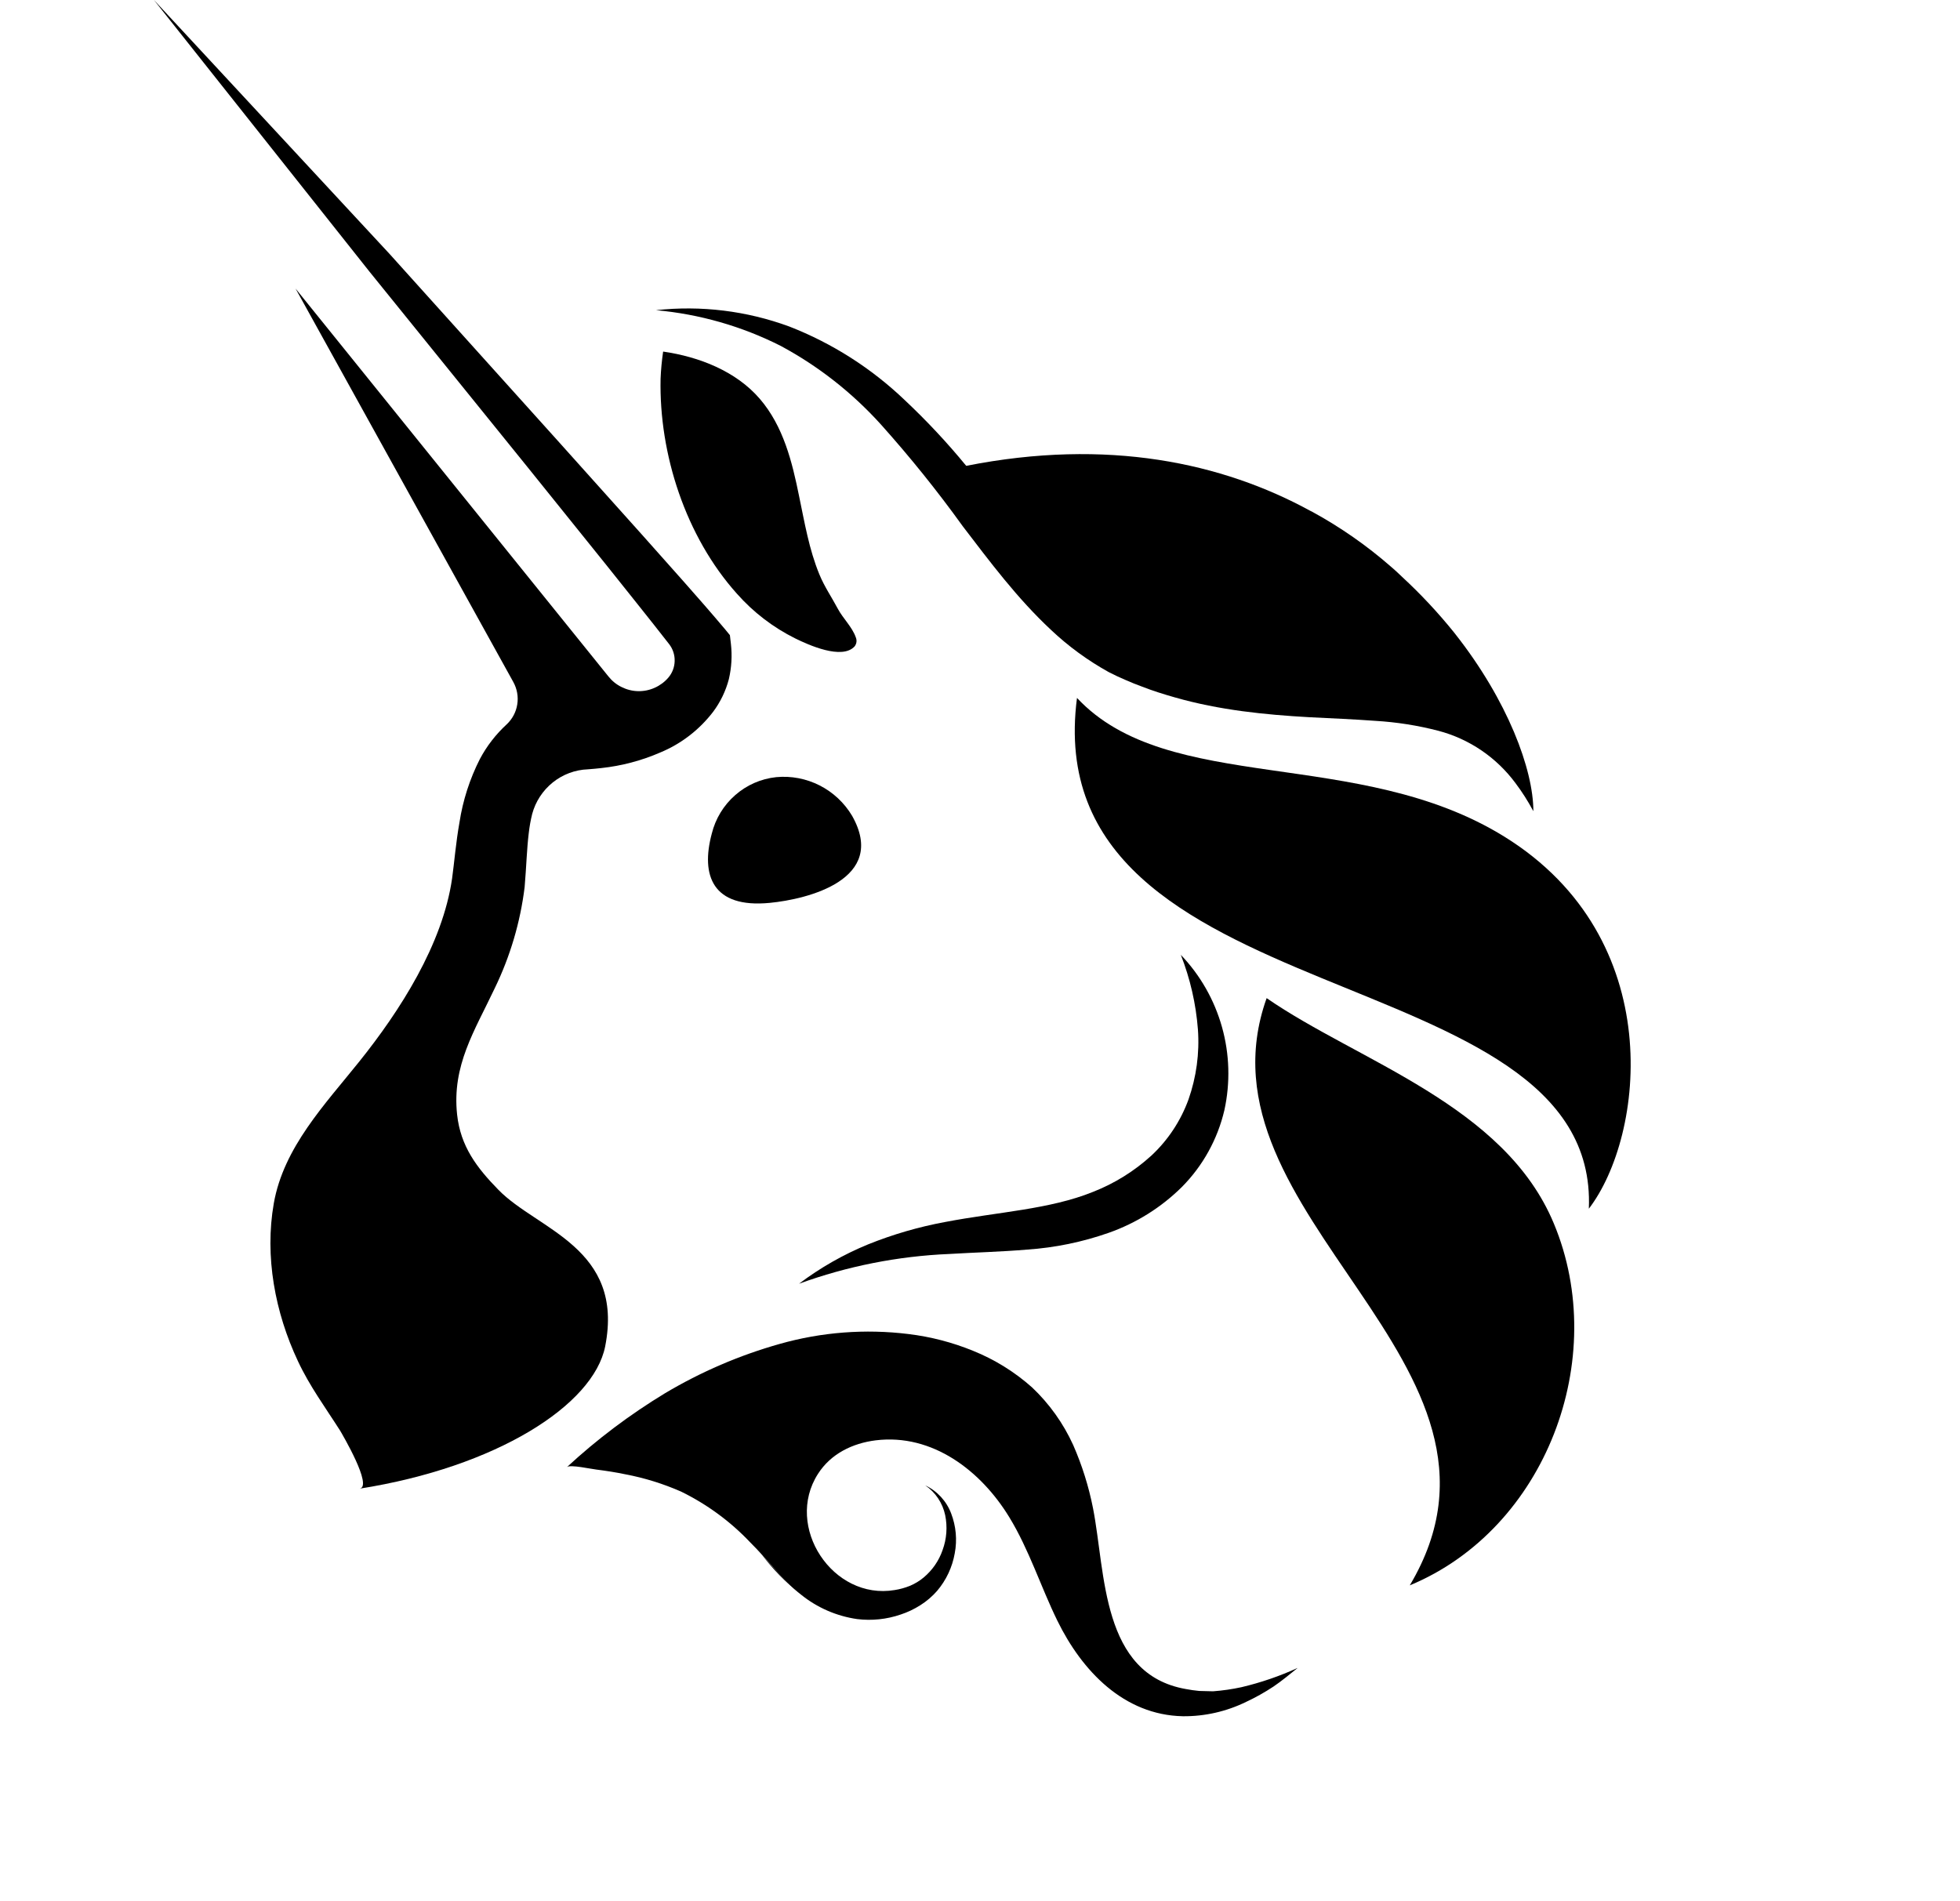
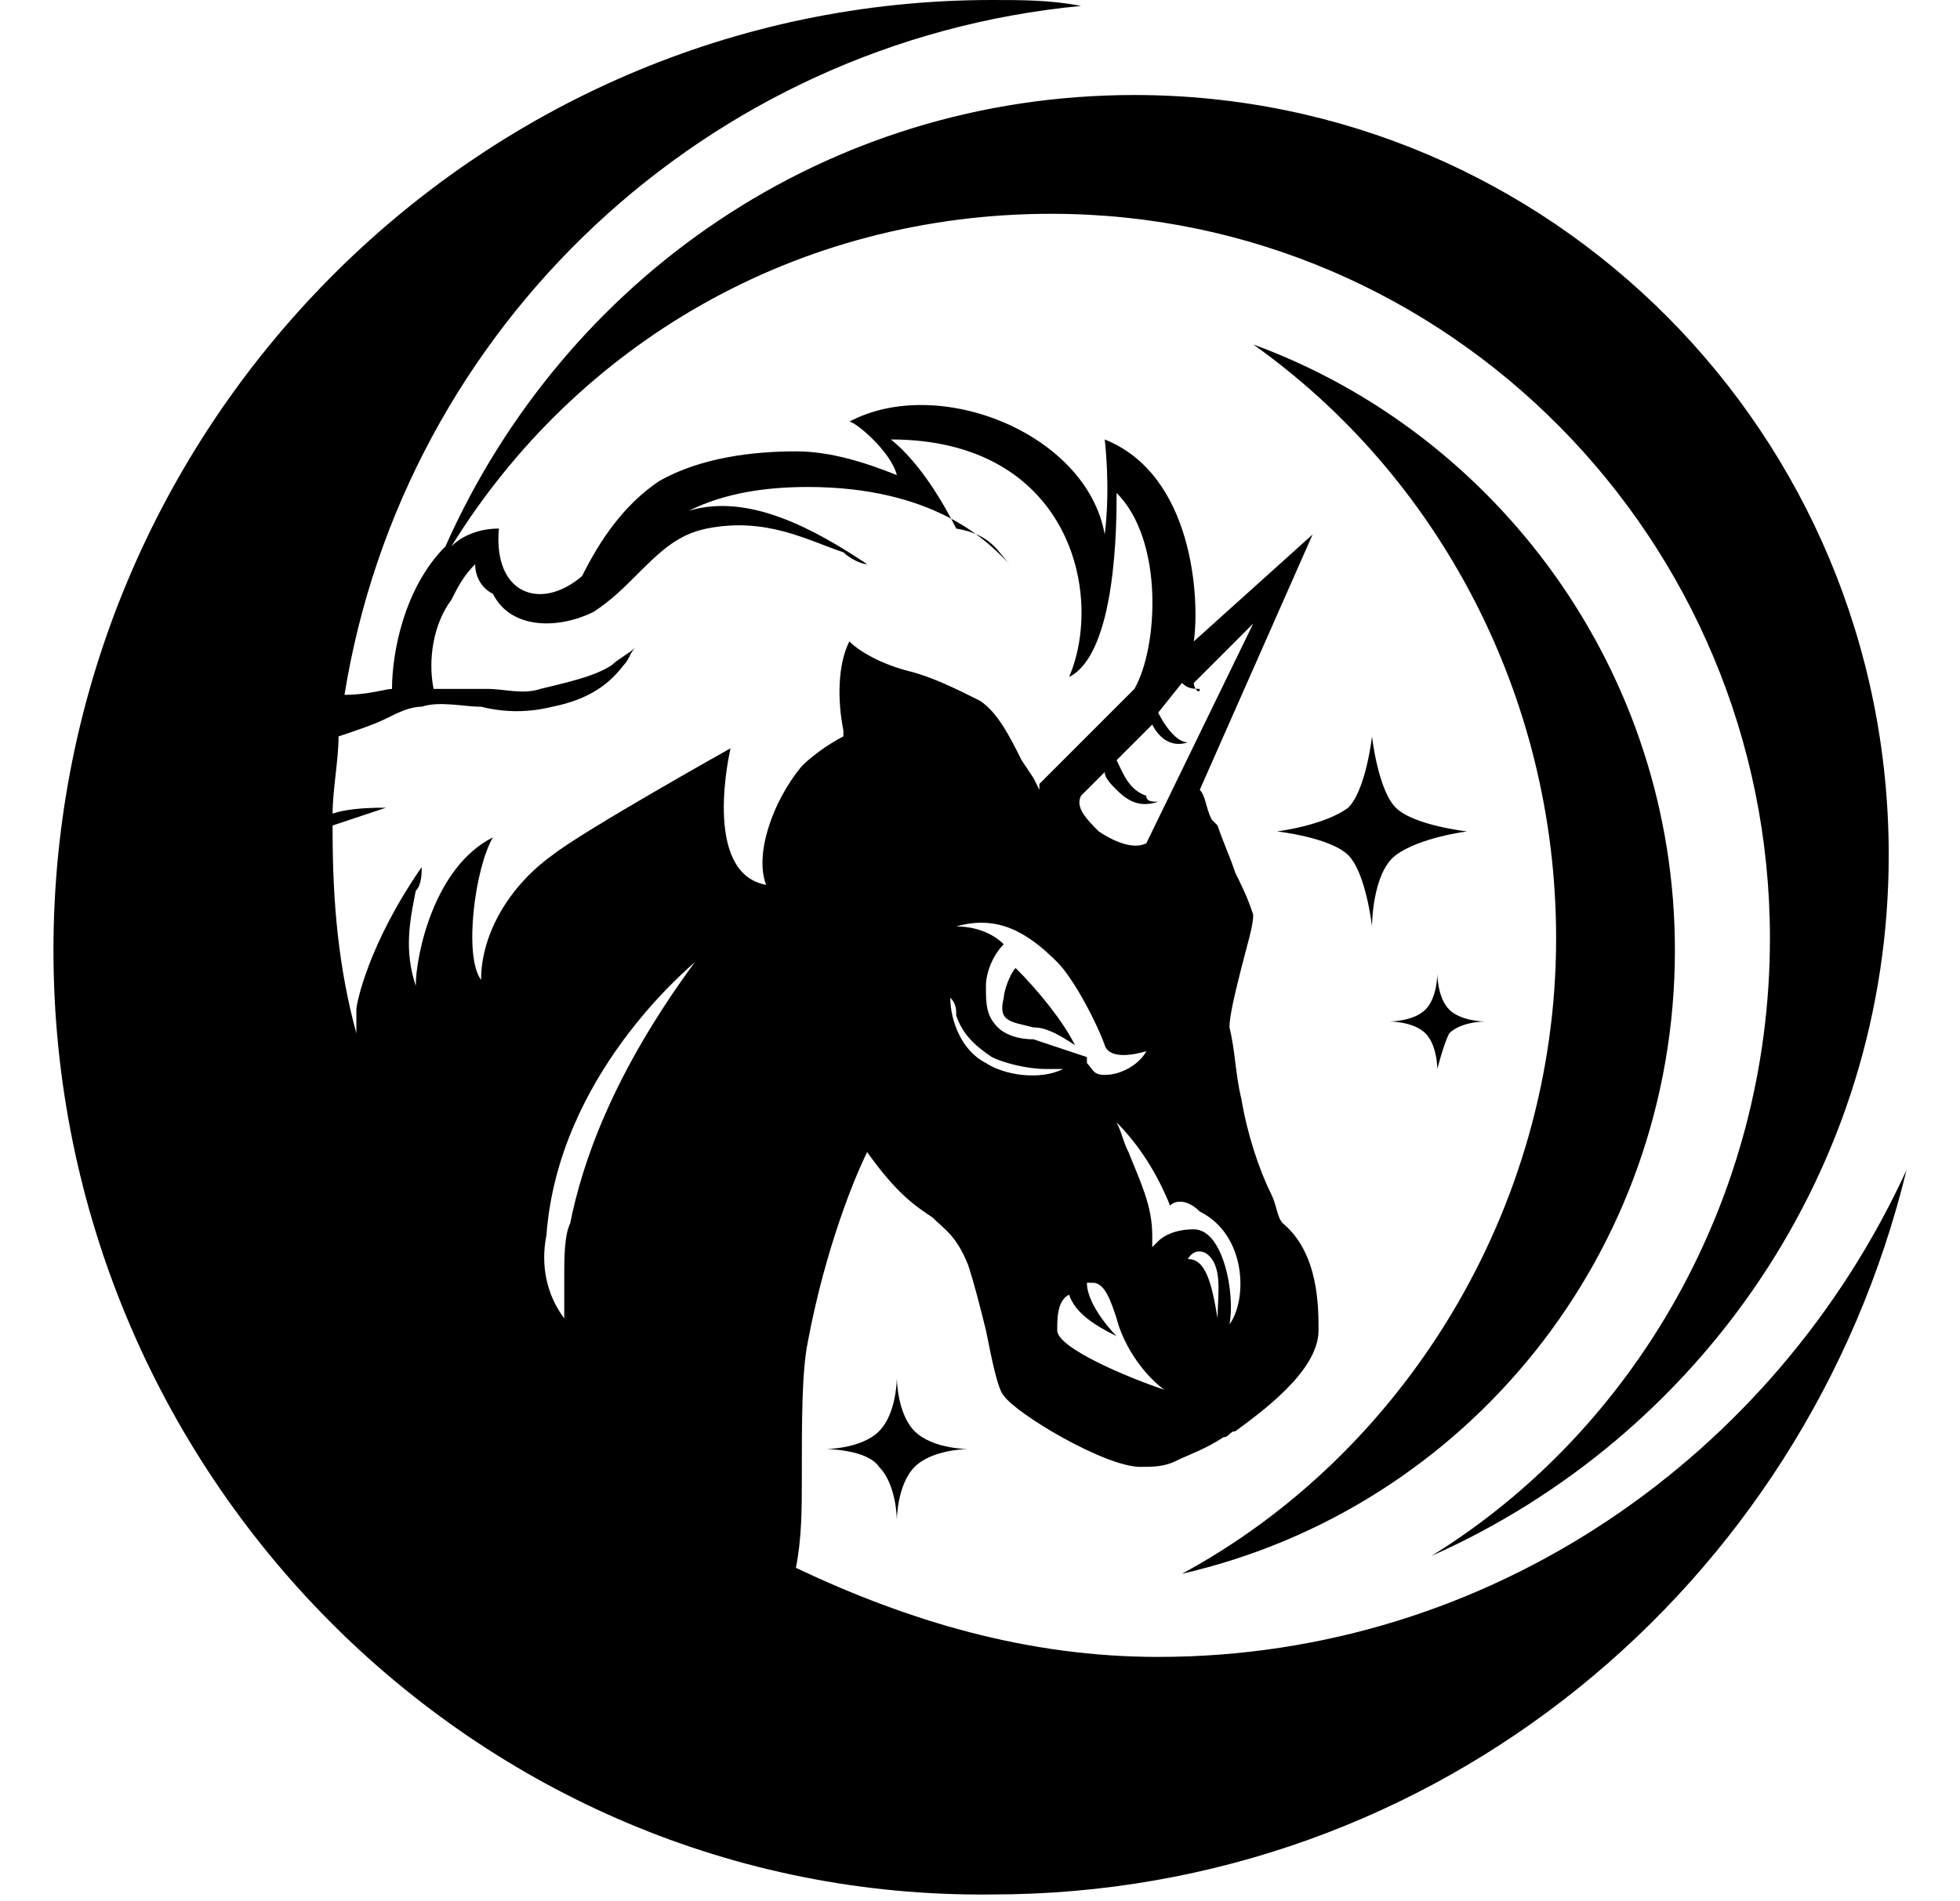
- <svg xmlns="http://www.w3.org/2000/svg" width="33" height="32" viewBox="0 0 33 32" fill="none">
-   <path d="M14.346 13.736C14.953 14.809 13.596 15.142 12.96 15.203C11.995 15.297 11.796 14.739 11.984 14.037C12.046 13.786 12.183 13.56 12.377 13.39C12.571 13.219 12.812 13.113 13.069 13.086C13.321 13.062 13.575 13.111 13.801 13.226C14.027 13.341 14.216 13.518 14.346 13.736Z" fill="black" />
-   <path d="M18.133 11.752C17.428 17.169 26.932 16.042 26.751 20.353C27.689 19.129 28.092 15.802 25.332 14.09C22.873 12.564 19.669 13.399 18.133 11.752Z" fill="black" />
-   <path d="M23.607 9.71C23.546 9.652 23.482 9.596 23.42 9.539C23.483 9.597 23.546 9.657 23.607 9.71Z" fill="black" />
-   <path d="M25.817 13.658L25.811 13.649C25.725 13.489 25.628 13.336 25.519 13.191C25.198 12.755 24.738 12.442 24.216 12.305C23.869 12.215 23.514 12.159 23.155 12.138C22.792 12.111 22.422 12.096 22.048 12.077C21.298 12.035 20.53 11.958 19.78 11.743C19.593 11.69 19.405 11.631 19.224 11.56C19.131 11.527 19.043 11.49 18.951 11.45C18.858 11.411 18.763 11.366 18.669 11.318C18.317 11.123 17.99 10.885 17.697 10.608C17.12 10.069 16.666 9.457 16.211 8.863C15.783 8.268 15.323 7.696 14.833 7.149C14.35 6.614 13.78 6.166 13.146 5.825C12.49 5.493 11.777 5.289 11.045 5.223C11.804 5.14 12.572 5.234 13.289 5.498C14.013 5.78 14.674 6.202 15.236 6.74C15.603 7.085 15.948 7.454 16.268 7.844C18.649 7.373 20.58 7.792 22.064 8.603L22.098 8.62C22.57 8.878 23.013 9.187 23.418 9.541C23.482 9.598 23.546 9.654 23.605 9.712C23.921 10.004 24.215 10.318 24.485 10.654L24.506 10.681C25.383 11.796 25.816 12.955 25.817 13.658Z" fill="black" />
-   <path d="M25.816 13.658L25.811 13.646L25.816 13.658Z" fill="black" />
-   <path d="M11.165 5.92C11.773 6.008 12.393 6.251 12.792 6.715C13.191 7.178 13.338 7.781 13.454 8.354C13.547 8.799 13.622 9.252 13.796 9.673C13.88 9.878 14.004 10.058 14.107 10.252C14.193 10.413 14.348 10.558 14.408 10.73C14.419 10.755 14.423 10.782 14.42 10.809C14.417 10.836 14.406 10.861 14.39 10.883C14.178 11.118 13.607 10.857 13.391 10.751C13.018 10.566 12.684 10.31 12.408 9.998C11.542 9.032 11.095 7.643 11.122 6.379C11.128 6.225 11.143 6.072 11.165 5.92Z" fill="black" />
-   <path d="M21.326 16.807C20.014 20.486 25.966 22.954 23.736 26.695C26.025 25.746 27.111 22.878 26.162 20.603C25.331 18.605 22.875 17.877 21.326 16.807Z" fill="black" />
-   <path d="M13.453 21.616C13.811 21.346 14.202 21.123 14.617 20.953C15.036 20.784 15.471 20.658 15.916 20.576C16.798 20.407 17.671 20.366 18.404 20.069C18.766 19.927 19.099 19.72 19.387 19.457C19.666 19.197 19.879 18.874 20.01 18.515C20.143 18.137 20.198 17.734 20.169 17.334C20.136 16.903 20.039 16.48 19.881 16.078C20.208 16.419 20.446 16.837 20.574 17.293C20.702 17.748 20.716 18.229 20.615 18.692C20.501 19.181 20.253 19.63 19.9 19.986C19.551 20.332 19.129 20.596 18.666 20.759C18.225 20.914 17.764 21.009 17.297 21.041C16.847 21.079 16.412 21.089 15.984 21.115C15.12 21.151 14.266 21.32 13.453 21.616Z" fill="black" />
-   <path d="M21.849 28.085C21.717 28.19 21.585 28.302 21.44 28.4C21.293 28.497 21.14 28.583 20.981 28.657C20.65 28.819 20.286 28.902 19.918 28.899C18.921 28.88 18.216 28.134 17.803 27.291C17.522 26.717 17.328 26.096 16.994 25.549C16.517 24.766 15.7 24.136 14.744 24.253C14.354 24.302 13.989 24.478 13.772 24.818C13.202 25.706 14.02 26.95 15.064 26.774C15.153 26.76 15.239 26.736 15.323 26.702C15.405 26.667 15.483 26.62 15.552 26.562C15.698 26.44 15.808 26.281 15.87 26.101C15.939 25.913 15.954 25.71 15.914 25.514C15.871 25.309 15.751 25.129 15.579 25.012C15.779 25.106 15.935 25.275 16.014 25.483C16.096 25.697 16.118 25.929 16.075 26.154C16.034 26.389 15.931 26.608 15.777 26.789C15.695 26.882 15.601 26.963 15.496 27.029C15.392 27.095 15.281 27.148 15.165 27.186C14.93 27.267 14.679 27.293 14.432 27.263C14.085 27.213 13.758 27.071 13.485 26.85C13.163 26.594 12.923 26.259 12.631 25.971C12.297 25.618 11.902 25.329 11.467 25.116C11.166 24.984 10.852 24.886 10.529 24.825C10.367 24.791 10.203 24.766 10.039 24.745C9.964 24.738 9.596 24.656 9.545 24.704C10.052 24.235 10.605 23.819 11.195 23.461C11.801 23.1 12.451 22.82 13.13 22.629C13.833 22.43 14.569 22.374 15.294 22.463C15.668 22.508 16.034 22.603 16.382 22.745C16.747 22.892 17.084 23.101 17.378 23.363C17.668 23.638 17.903 23.967 18.069 24.332C18.219 24.674 18.331 25.031 18.403 25.397C18.617 26.492 18.538 28.19 19.966 28.441C20.04 28.455 20.115 28.466 20.191 28.473L20.424 28.479C20.585 28.467 20.744 28.444 20.901 28.41C21.227 28.333 21.545 28.224 21.849 28.085Z" fill="black" />
-   <path d="M13.553 26.891L13.516 26.861L13.553 26.891Z" fill="black" />
-   <path d="M12.272 11.434C12.22 11.634 12.129 11.823 12.005 11.988C11.773 12.29 11.467 12.526 11.116 12.671C10.801 12.808 10.467 12.896 10.125 12.933C10.051 12.942 9.974 12.948 9.9 12.954C9.684 12.962 9.476 13.039 9.307 13.175C9.138 13.311 9.016 13.497 8.96 13.707C8.934 13.812 8.915 13.918 8.903 14.024C8.869 14.301 8.863 14.589 8.833 14.938C8.76 15.531 8.589 16.107 8.328 16.644C7.989 17.362 7.608 17.94 7.696 18.767C7.754 19.304 8.028 19.663 8.392 20.035C9.048 20.709 10.517 21.01 10.189 22.672C9.991 23.663 8.354 24.704 6.054 25.067C6.283 25.032 5.76 24.148 5.728 24.092C5.481 23.704 5.211 23.338 5.015 22.917C4.631 22.101 4.453 21.156 4.61 20.262C4.776 19.32 5.47 18.598 6.046 17.879C6.733 17.023 7.453 15.901 7.612 14.79C7.649 14.521 7.676 14.184 7.736 13.848C7.793 13.477 7.909 13.117 8.079 12.782C8.195 12.563 8.348 12.365 8.531 12.197C8.626 12.108 8.689 11.99 8.709 11.861C8.73 11.732 8.706 11.6 8.643 11.485L4.976 4.859L10.243 11.389C10.303 11.465 10.379 11.527 10.466 11.569C10.552 11.612 10.646 11.636 10.743 11.638C10.839 11.64 10.934 11.621 11.023 11.581C11.111 11.542 11.189 11.484 11.252 11.411C11.319 11.333 11.357 11.234 11.359 11.131C11.362 11.028 11.329 10.927 11.266 10.846C10.922 10.404 10.558 9.954 10.206 9.511L8.88 7.863L6.22 4.573L2.592 0L6.561 4.278L9.393 7.424L10.806 9C11.275 9.53 11.743 10.044 12.212 10.601L12.289 10.695L12.306 10.841C12.329 11.039 12.317 11.24 12.272 11.434Z" fill="black" />
-   <path d="M13.486 26.847C13.231 26.649 13.005 26.417 12.812 26.158C13.019 26.405 13.244 26.635 13.486 26.847Z" fill="black" />
+ <svg xmlns="http://www.w3.org/2000/svg" version="1.1" id="Слой_1" x="0px" y="0px" viewBox="0 0 33 32" style="enable-background:new 0 0 33 32;" xml:space="preserve">
+   <style type="text/css">
+ 	.st0{fill-rule:evenodd;clip-rule:evenodd;}
+ </style>
+   <path d="M18.1,17.6c-0.2-0.4-0.6-0.9-1-1.3c-0.1,0.1-0.2,0.4-0.2,0.5c-0.1,0.4,0.1,0.4,0.5,0.5C17.6,17.3,17.8,17.4,18.1,17.6z" />
+   <path class="st0" d="M18.2,0.1C11.9,0.7,6.8,5.5,5.8,11.7c0.4,0,0.7-0.1,0.8-0.1l0,0C6.6,11,6.8,9.9,7.5,9.2c2-4.5,6.4-7.6,11.6-7.6  c7,0,12.7,5.7,12.7,12.8c0,5.3-3.2,9.8-7.7,11.8c3.4-2.1,5.7-6,5.7-10.4c0-6.7-5.4-12.2-12.1-12.2c-4.3,0-8,2.2-10.1,5.6  C7.8,9,8.1,8.9,8.4,8.9c-0.1,1.1,0.7,1.4,1.4,0.8c0.3-0.6,0.7-1.2,1.3-1.6c0.7-0.4,1.6-0.5,2.3-0.5c0.6,0,1.2,0.2,1.7,0.4  c-0.1-0.4-0.7-0.9-0.8-0.9c1.5-0.8,4,0.2,4.3,1.9c0.1-0.8,0-1.6,0-1.6c1.5,0.6,1.6,2.7,1.5,3.4L22.1,9l-1.9,4.3  c0.1,0.1,0.1,0.3,0.2,0.5l0.1,0.1c0.1,0.3,0.2,0.5,0.3,0.8c0.1,0.2,0.2,0.4,0.3,0.7c0,0.2-0.1,0.5-0.2,0.9c-0.1,0.4-0.2,0.8-0.2,1  c0.1,0.4,0.1,0.8,0.2,1.2c0.1,0.6,0.3,1.2,0.5,1.6c0.1,0.2,0.1,0.4,0.2,0.5c0.6,0.5,0.6,1.4,0.6,1.8v0c0,0.7-1,1.4-1.4,1.7  c-0.1,0-0.1,0.1-0.2,0.1c-0.3,0.2-0.6,0.3-0.8,0.4c-0.2,0.1-0.4,0.1-0.6,0.1c-0.6,0-2.1-0.9-2.3-1.2c-0.1-0.1-0.2-0.6-0.3-1.1  c-0.1-0.4-0.2-0.8-0.3-1.1c-0.2-0.5-0.4-0.6-0.6-0.8c-0.3-0.2-0.6-0.4-1.1-1.1c-0.2,0.4-0.7,1.6-1,3.2c-0.1,0.5-0.1,1.3-0.1,2.3  c0,0.5,0,1-0.1,1.5c1.9,0.9,3.9,1.5,6.1,1.5c5.6,0,10.4-3.4,12.6-8.2c-1.7,7-7.9,12.2-15.4,12.2C8,32,0.9,24.8,0.9,16S8,0,16.7,0  C17.2,0,17.7,0,18.2,0.1z M5.7,12.4c0,0.4-0.1,0.9-0.1,1.3c0.3-0.1,0.7-0.1,1-0.1l-0.1,0c-0.3,0.1-0.6,0.2-0.9,0.3c0,0,0,0.1,0,0.1  c0,1.2,0.1,2.3,0.4,3.4c0-0.1,0-0.2,0-0.4l0,0c0-0.1,0.2-1.1,1.1-2.4c0,0.1,0,0.3-0.1,0.4c-0.1,0.5-0.2,1,0,1.6c0-0.5,0.3-2,1.3-2.5  c-0.3,0.5-0.5,2-0.2,2.4c0-0.8,0.5-1.6,1.2-2.1c0.5-0.4,3-1.8,3-1.8c0,0-0.5,2.1,0.6,2.3c-0.2-0.5,0.1-1.4,0.6-2  c0.2-0.2,0.5-0.4,0.7-0.5c0,0,0-0.1,0-0.1c-0.1-0.5-0.1-1.1,0.1-1.5c0.2,0.2,0.6,0.4,1,0.5c0.4,0.1,0.8,0.3,1.2,0.5  c0.3,0.2,0.5,0.6,0.7,1l0.2,0.3l0.1,0.2c0,0,0-0.1,0-0.1l0,0l1.6-1.6c0.4-0.7,0.5-2.5-0.3-3.3c0,0.5,0,2.7-0.8,3.1c0.6-1.4,0-4-3-4  c0.5,0.4,0.9,1.1,1.1,1.5C16.7,9,16.8,9.3,17,9.5c0,0-0.1-0.1-0.1-0.1c-0.3-0.3-1.2-1.2-3.3-1.2c-0.7,0-1.4,0.1-2,0.4  c1-0.3,2.1,0.3,3,0.9c-0.1,0-0.3-0.1-0.4-0.2c-0.6-0.2-1.3-0.6-2.3-0.4c-0.5,0.1-0.8,0.4-1.2,0.8c-0.2,0.2-0.4,0.4-0.7,0.6  c-0.6,0.3-1.4,0.3-1.7-0.3C8.1,9.9,8,9.7,8,9.5c-0.2,0.2-0.3,0.4-0.4,0.6c-0.3,0.4-0.4,1-0.3,1.5c0.3,0,0.6,0,0.9,0  c0.3,0,0.6,0.1,0.9,0c0.4-0.1,0.9-0.2,1.2-0.4c0.1-0.1,0.3-0.2,0.4-0.3c-0.1,0.1-0.1,0.2-0.2,0.3c-0.3,0.4-0.7,0.6-1.2,0.7  c-0.4,0.1-0.8,0.1-1.2,0c-0.3,0-0.7-0.1-1,0c-0.2,0-0.4,0.1-0.6,0.2C6.3,12.2,6,12.3,5.7,12.4z M20.1,11.5l1-1l-1.8,3.7l0,0  c-0.2,0.1-0.5,0-0.8-0.2c-0.2-0.2-0.4-0.4-0.3-0.6l0.4-0.4c0,0.1,0.1,0.2,0.2,0.3c0.2,0.2,0.4,0.3,0.7,0.2c-0.1,0-0.2,0-0.2-0.1  c-0.3-0.1-0.4-0.4-0.5-0.6l0.6-0.6c0.1,0.2,0.3,0.4,0.6,0.3c-0.2,0-0.4-0.3-0.5-0.5l0.4-0.5c0.1,0.1,0.2,0.1,0.3,0.1  C20.2,11.7,20.1,11.6,20.1,11.5z M16.8,17.3c-0.2-0.2-0.2-0.4-0.2-0.7c0-0.2,0.1-0.5,0.3-0.7c-0.2-0.2-0.5-0.3-0.8-0.3  c0.7-0.2,1.2,0.1,1.7,0.6c0.3,0.3,0.7,1.1,0.8,1.4c0.1,0.3,0.7,0.1,0.7,0.1c-0.1,0.2-0.4,0.4-0.7,0.4c-0.2,0-0.2-0.1-0.3-0.2  c0,0,0-0.1,0-0.1c-0.3-0.1-0.6-0.2-0.9-0.3C17.1,17.5,16.9,17.4,16.8,17.3z M20.5,22.2L20.5,22.2c-0.1-0.6-0.2-1-0.5-1  c0,0,0.1-0.2,0.3-0.1C20.6,21.3,20.5,21.8,20.5,22.2L20.5,22.2L20.5,22.2z M20.7,22.3c0.1-0.5-0.1-1.6-0.6-1.6  c-0.3,0-0.5,0.1-0.6,0.2l-0.1,0.1c0-0.1,0-0.1,0-0.2c0-0.5-0.2-0.9-0.4-1.4c-0.1-0.2-0.1-0.3-0.2-0.5c0.4,0.4,0.7,0.9,0.9,1.4  c0.1-0.1,0.3-0.1,0.5,0.1C21,20.8,21,21.9,20.7,22.3z M19.6,23.4c-0.6-0.2-1.8-0.7-1.8-1c0-0.2,0-0.5,0.2-0.6  c0.1,0.3,0.4,0.5,0.8,0.7c0,0-0.5-0.5-0.5-0.9c0,0,0.1,0,0.1,0c0.2,0,0.3,0.3,0.4,0.6C18.9,22.6,19.2,23.1,19.6,23.4z M17.9,18  c-0.4,0.2-1,0.1-1.3-0.1c-0.4-0.2-0.6-0.7-0.6-1.1c0.1,0.1,0.1,0.2,0.1,0.3c0.1,0.3,0.3,0.5,0.6,0.7c0.2,0.1,0.6,0.2,0.9,0.2  C17.7,18,17.8,18,17.9,18z M9.5,21.5c0,0.3,0,0.5,0,0.7c-0.3-0.4-0.4-0.9-0.3-1.4c0.2-2.7,2.4-4.5,2.5-4.6c-1.4,1.9-1.9,3.4-2.1,4.4  C9.5,20.8,9.5,21.2,9.5,21.5z" />
+   <path d="M26.2,15.8c0,4.6-2.6,8.7-6.3,10.7c4.8-1.1,8.3-5.4,8.3-10.5c0-4.7-3-8.7-7.1-10.2C24.2,8,26.2,11.7,26.2,15.8z" />
+   <path d="M23.1,15.6c0,0-0.1-0.9-0.4-1.2c-0.3-0.3-1.2-0.4-1.2-0.4s0.8-0.1,1.2-0.4c0.3-0.3,0.4-1.2,0.4-1.2s0.1,0.9,0.4,1.2  c0.3,0.3,1.2,0.4,1.2,0.4s-0.8,0.1-1.2,0.4C23.1,14.7,23.1,15.6,23.1,15.6z" />
+   <path d="M14.8,24.7c0.3,0.3,0.3,0.9,0.3,0.9s0-0.6,0.3-0.9c0.3-0.3,0.9-0.3,0.9-0.3s-0.6,0-0.9-0.3s-0.3-0.9-0.3-0.9s0,0.6-0.3,0.9  c-0.3,0.3-0.9,0.3-0.9,0.3S14.6,24.4,14.8,24.7z" />
+   <path d="M24.2,18c0,0,0-0.4-0.2-0.6c-0.2-0.2-0.6-0.2-0.6-0.2s0.4,0,0.6-0.2c0.2-0.2,0.2-0.6,0.2-0.6s0,0.4,0.2,0.6  c0.2,0.2,0.6,0.2,0.6,0.2s-0.4,0-0.6,0.2C24.3,17.6,24.2,18,24.2,18z" />
</svg>
